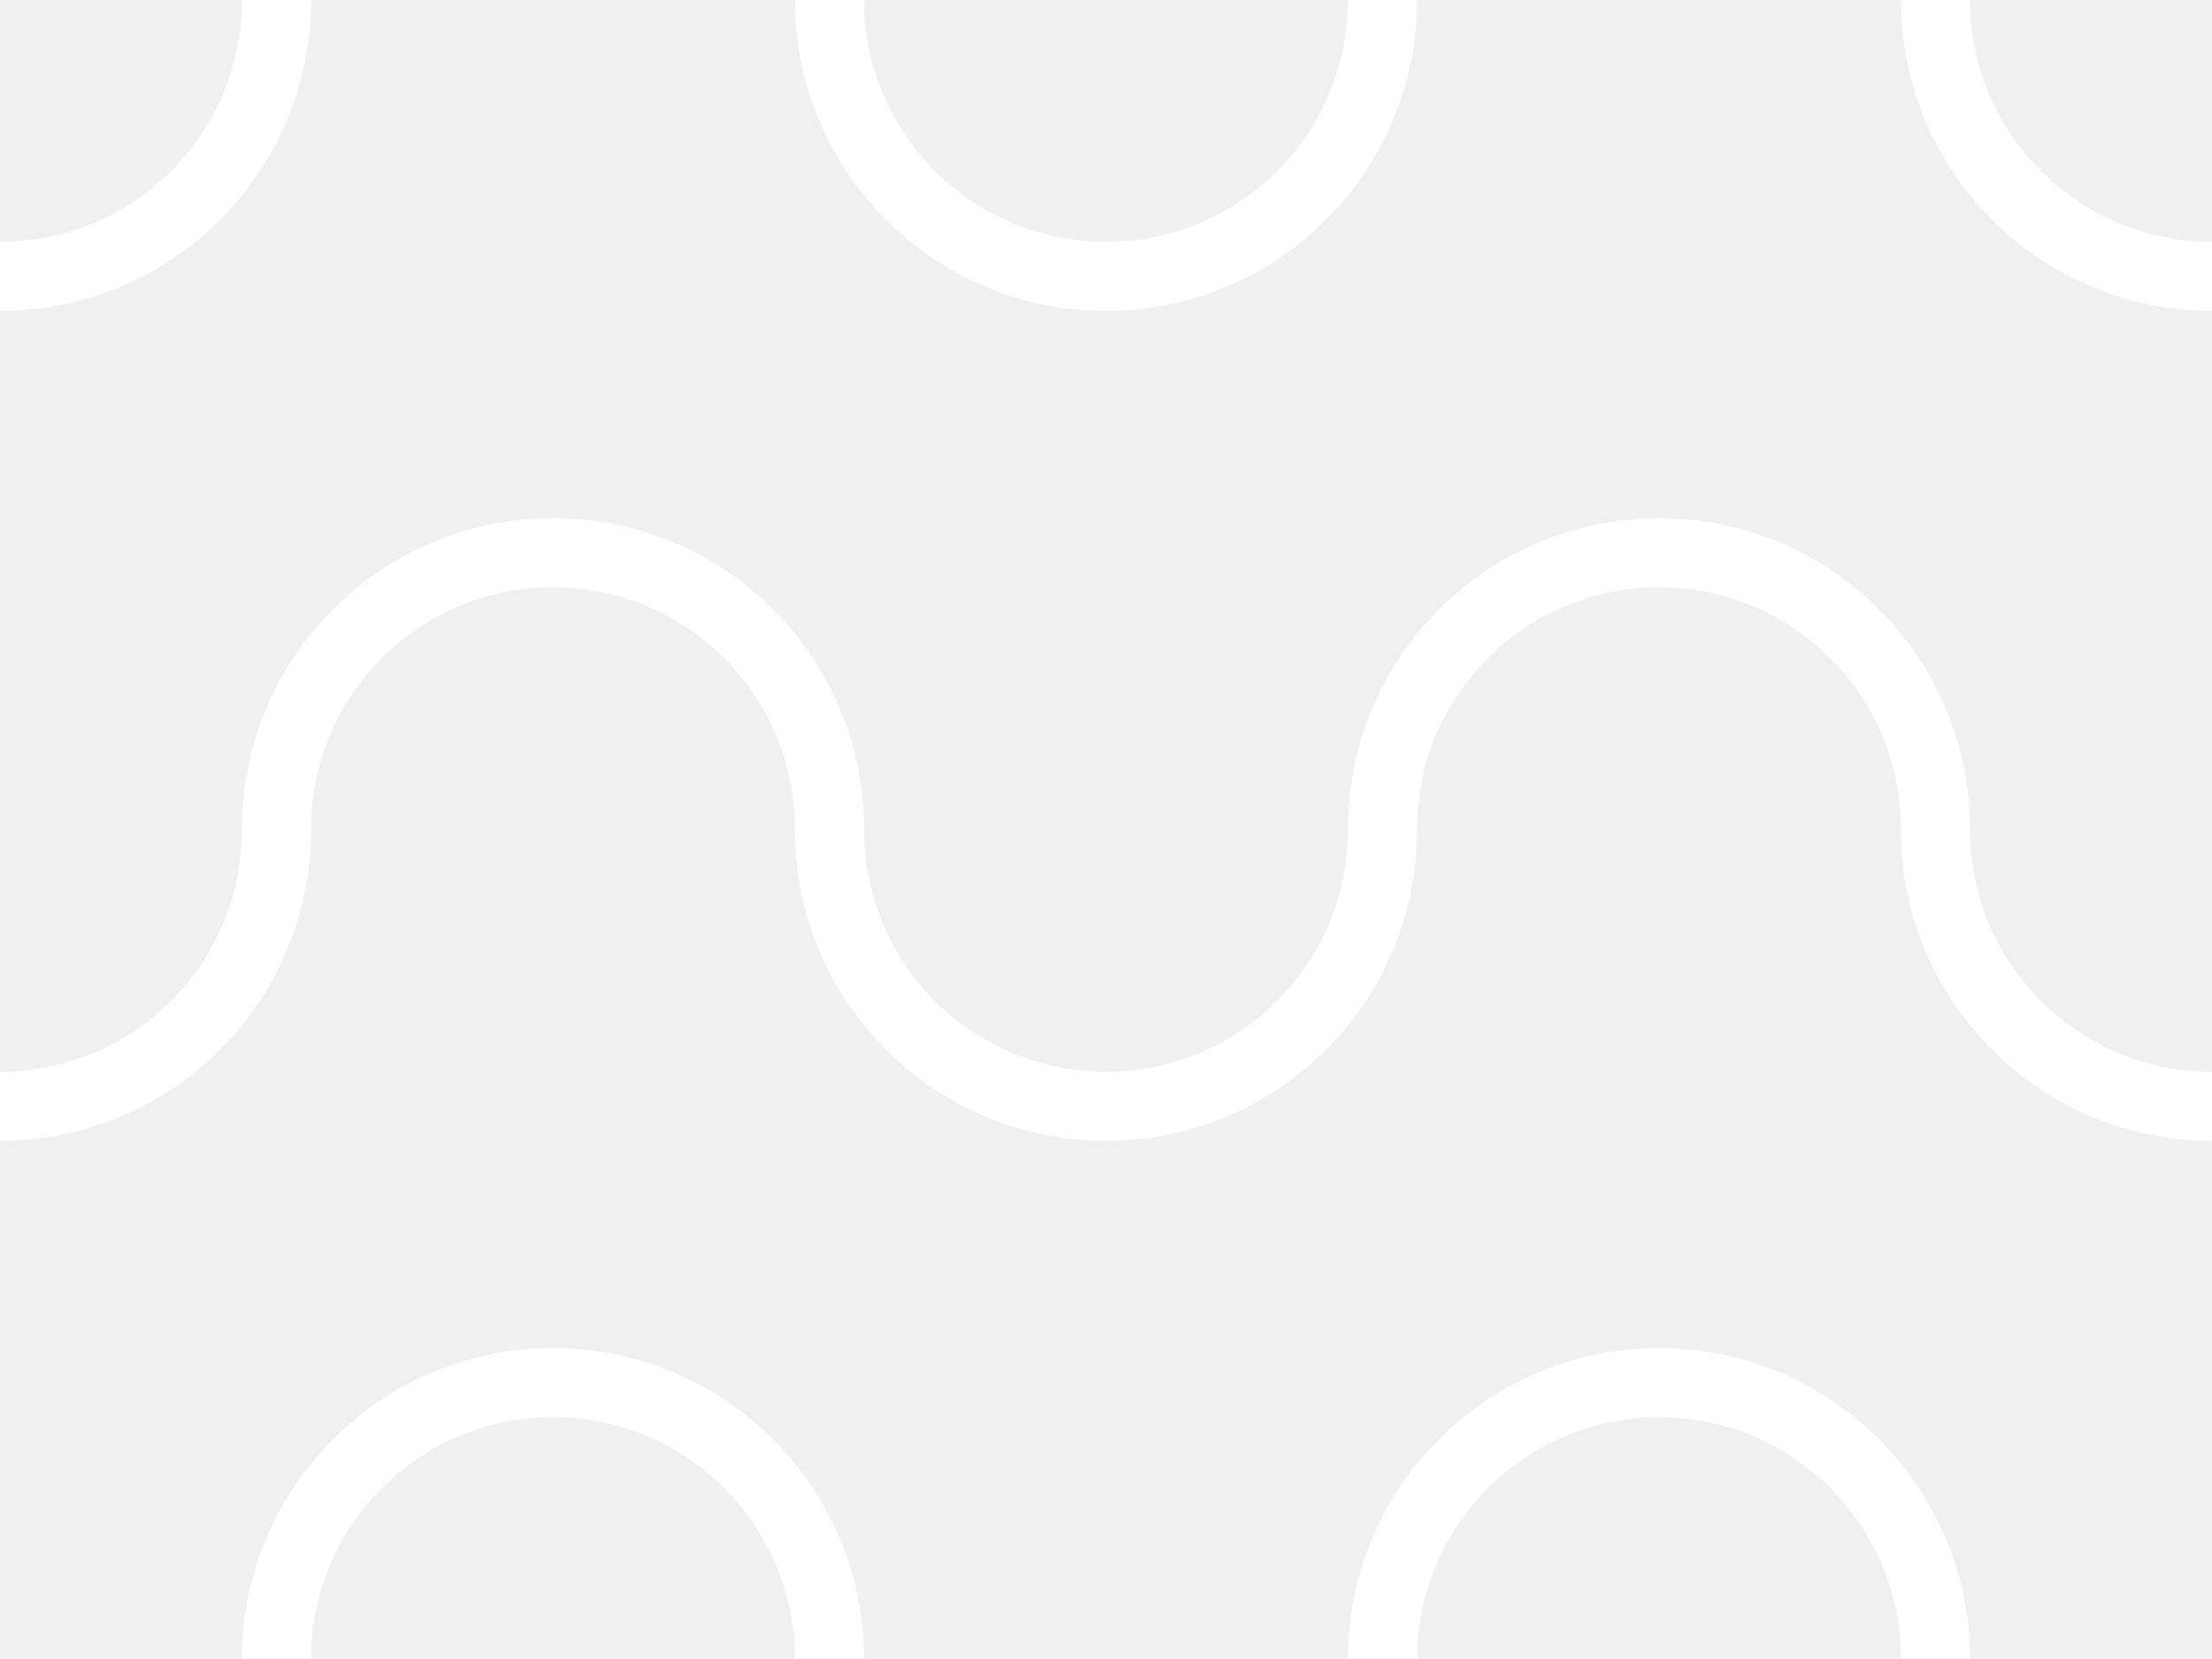
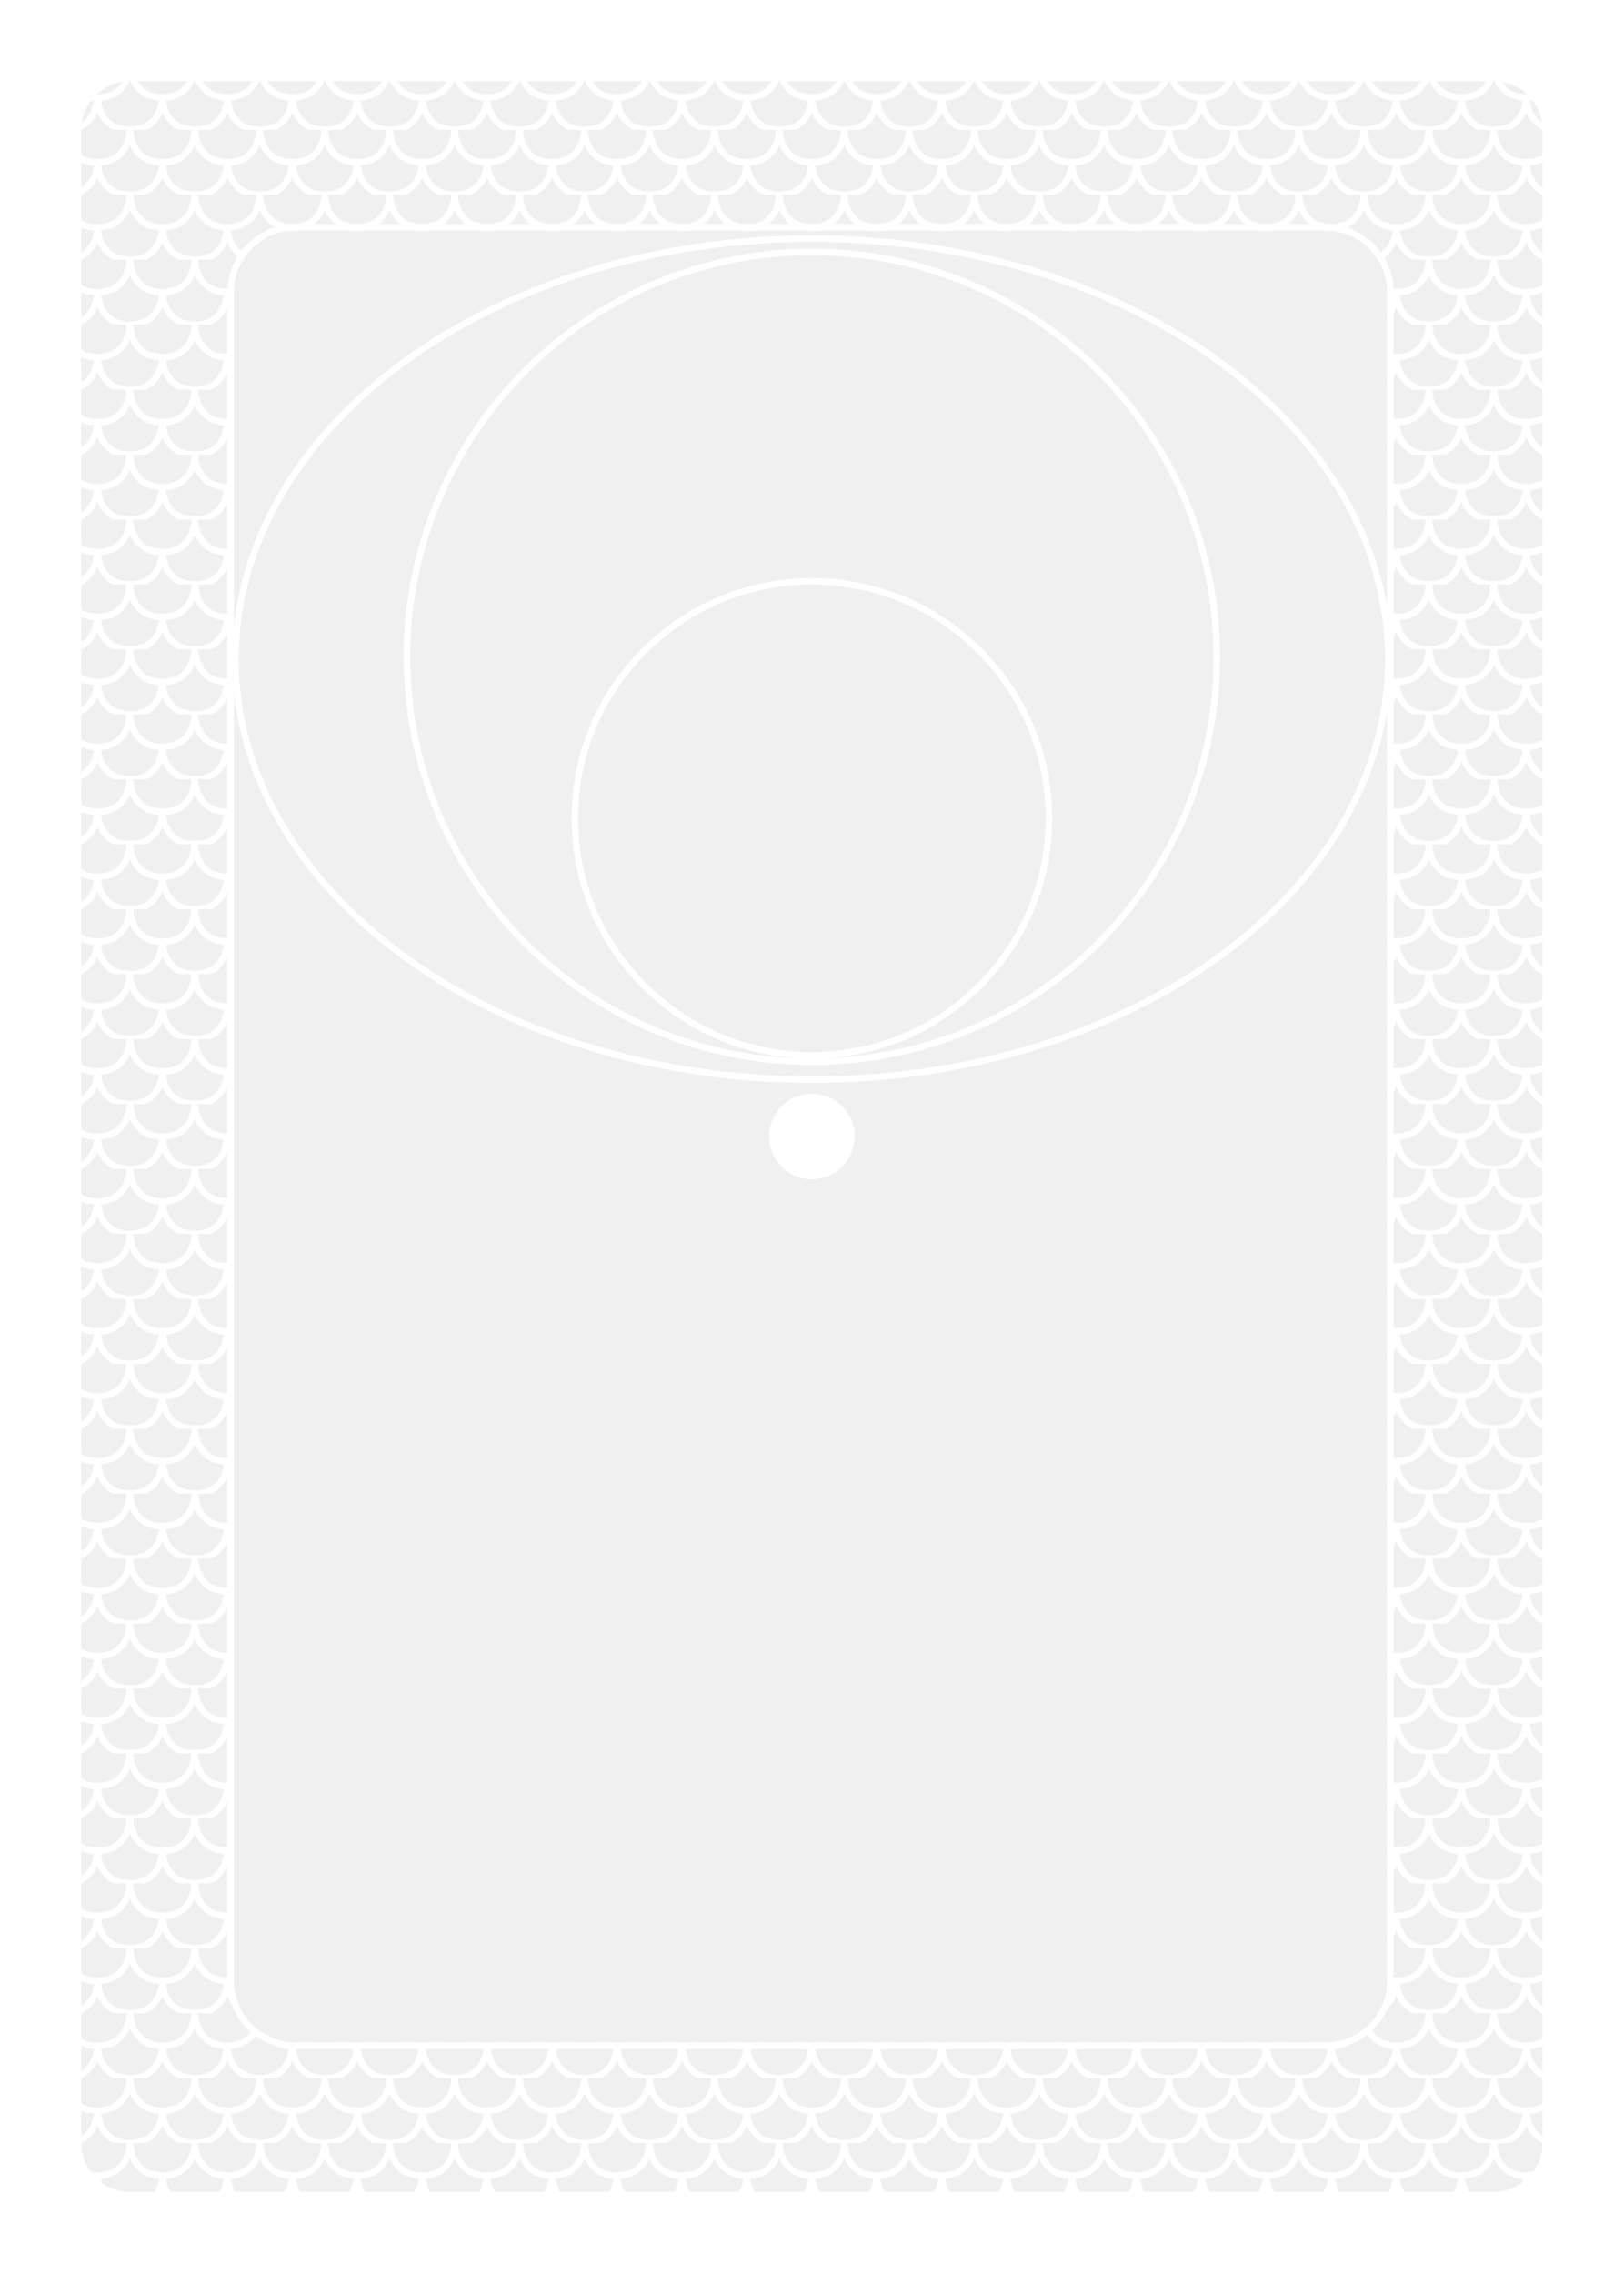
- <svg xmlns="http://www.w3.org/2000/svg" width="160" height="120">
+ <svg xmlns="http://www.w3.org/2000/svg" width="250" height="350">
  <defs>
-     <pattern id="scallop-pattern" patternUnits="userSpaceOnUse" width="80" height="60">
-       <circle cx="0" cy="0" r="20" fill="none" stroke="white" stroke-width="5" />
-       <circle cx="80" cy="0" r="20" fill="none" stroke="white" stroke-width="5" />
-       <circle cx="40" cy="60" r="20" fill="none" stroke="white" stroke-width="5" />
-       <circle cx="120" cy="60" r="20" fill="none" stroke="white" stroke-width="5" />
+     <pattern id="scallop-pattern" patternUnits="userSpaceOnUse" stroke="white" width="10" height="10">
+       <path id="scallop" stroke-width="1" fill="none" d="M 0 0 C 0 0, 0 5, 5 5 S 10 0, 10 0" />
+       <use href="#scallop" x="10" y="0" />
+       <use href="#scallop" x="-5" y="5" />
+       <use href="#scallop" x="5" y="5" />
    </pattern>
+     <rect id="inner" stroke="white" width="71.43%" height="80%" x="35.5" y="35" rx="10" ry="10" />
+     <g id="outer">
+       <rect fill="white" width="100%" height="100%" />
+       <use href="#inner" fill="black" />
+     </g>
+     <mask id="mask_outer" maskUnits="userSpaceOnUse">
+       <rect width="100%" height="100%" fill="white" />
+       <use href="#outer" fill="white" />
+     </mask>
  </defs>
-   <rect width="100%" height="100%" fill="url(#scallop-pattern)" />
+   <rect width="100%" height="100%" mask="url(#mask_outer)" fill="url(#scallop-pattern)" />
+   <g stroke="white" stroke-linecap="round" stroke-width="1" fill="none">
+     <use href="#inner" />
+     <rect width="100%" height="100%" stroke-width="25" rx="20" ry="20" />
+     <circle r="2%" cx="50%" cy="50%" fill="white" />
+     <g id="circles">
+       <circle r="12%" cx="50%" cy="36%" />
+       <circle r="20.5%" cx="50%" cy="28.90%" />
+       <ellipse rx="35.5%" ry="18.5%" cx="50%" cy="29%" />
+     </g>
+     <use href="#circles" transform-origin="center" transform="rotate(180)" />
+   </g>
</svg>
